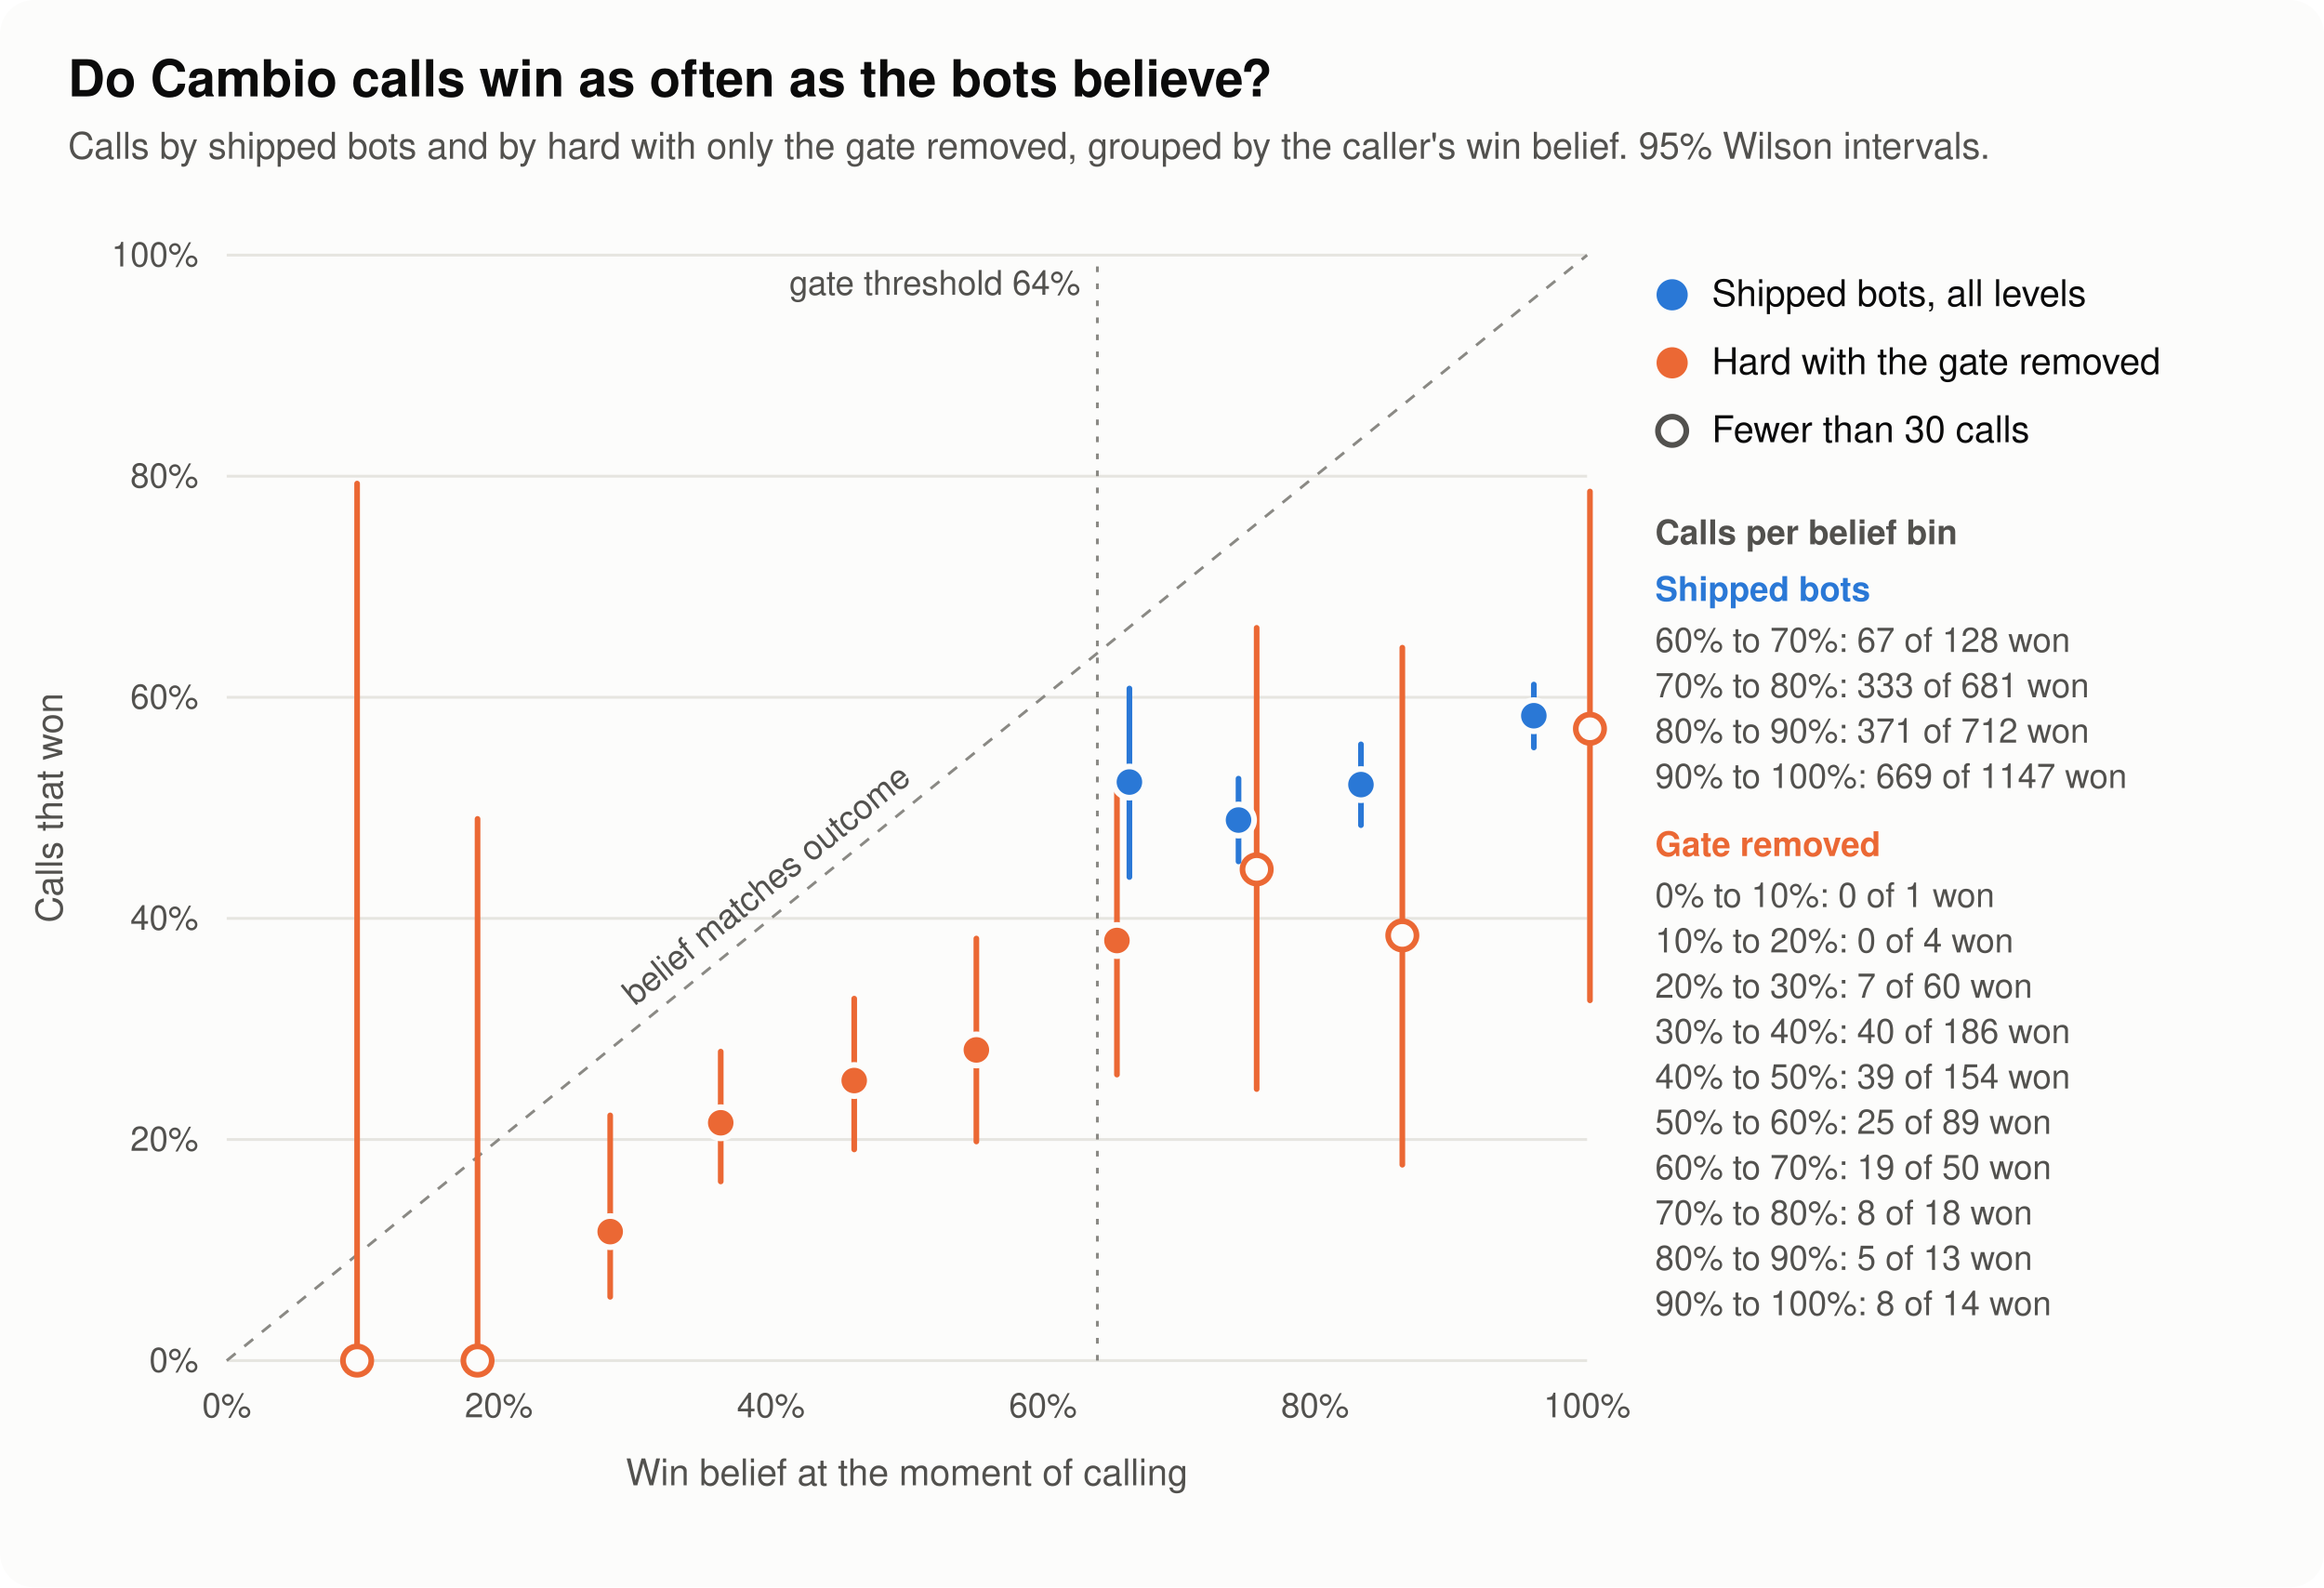
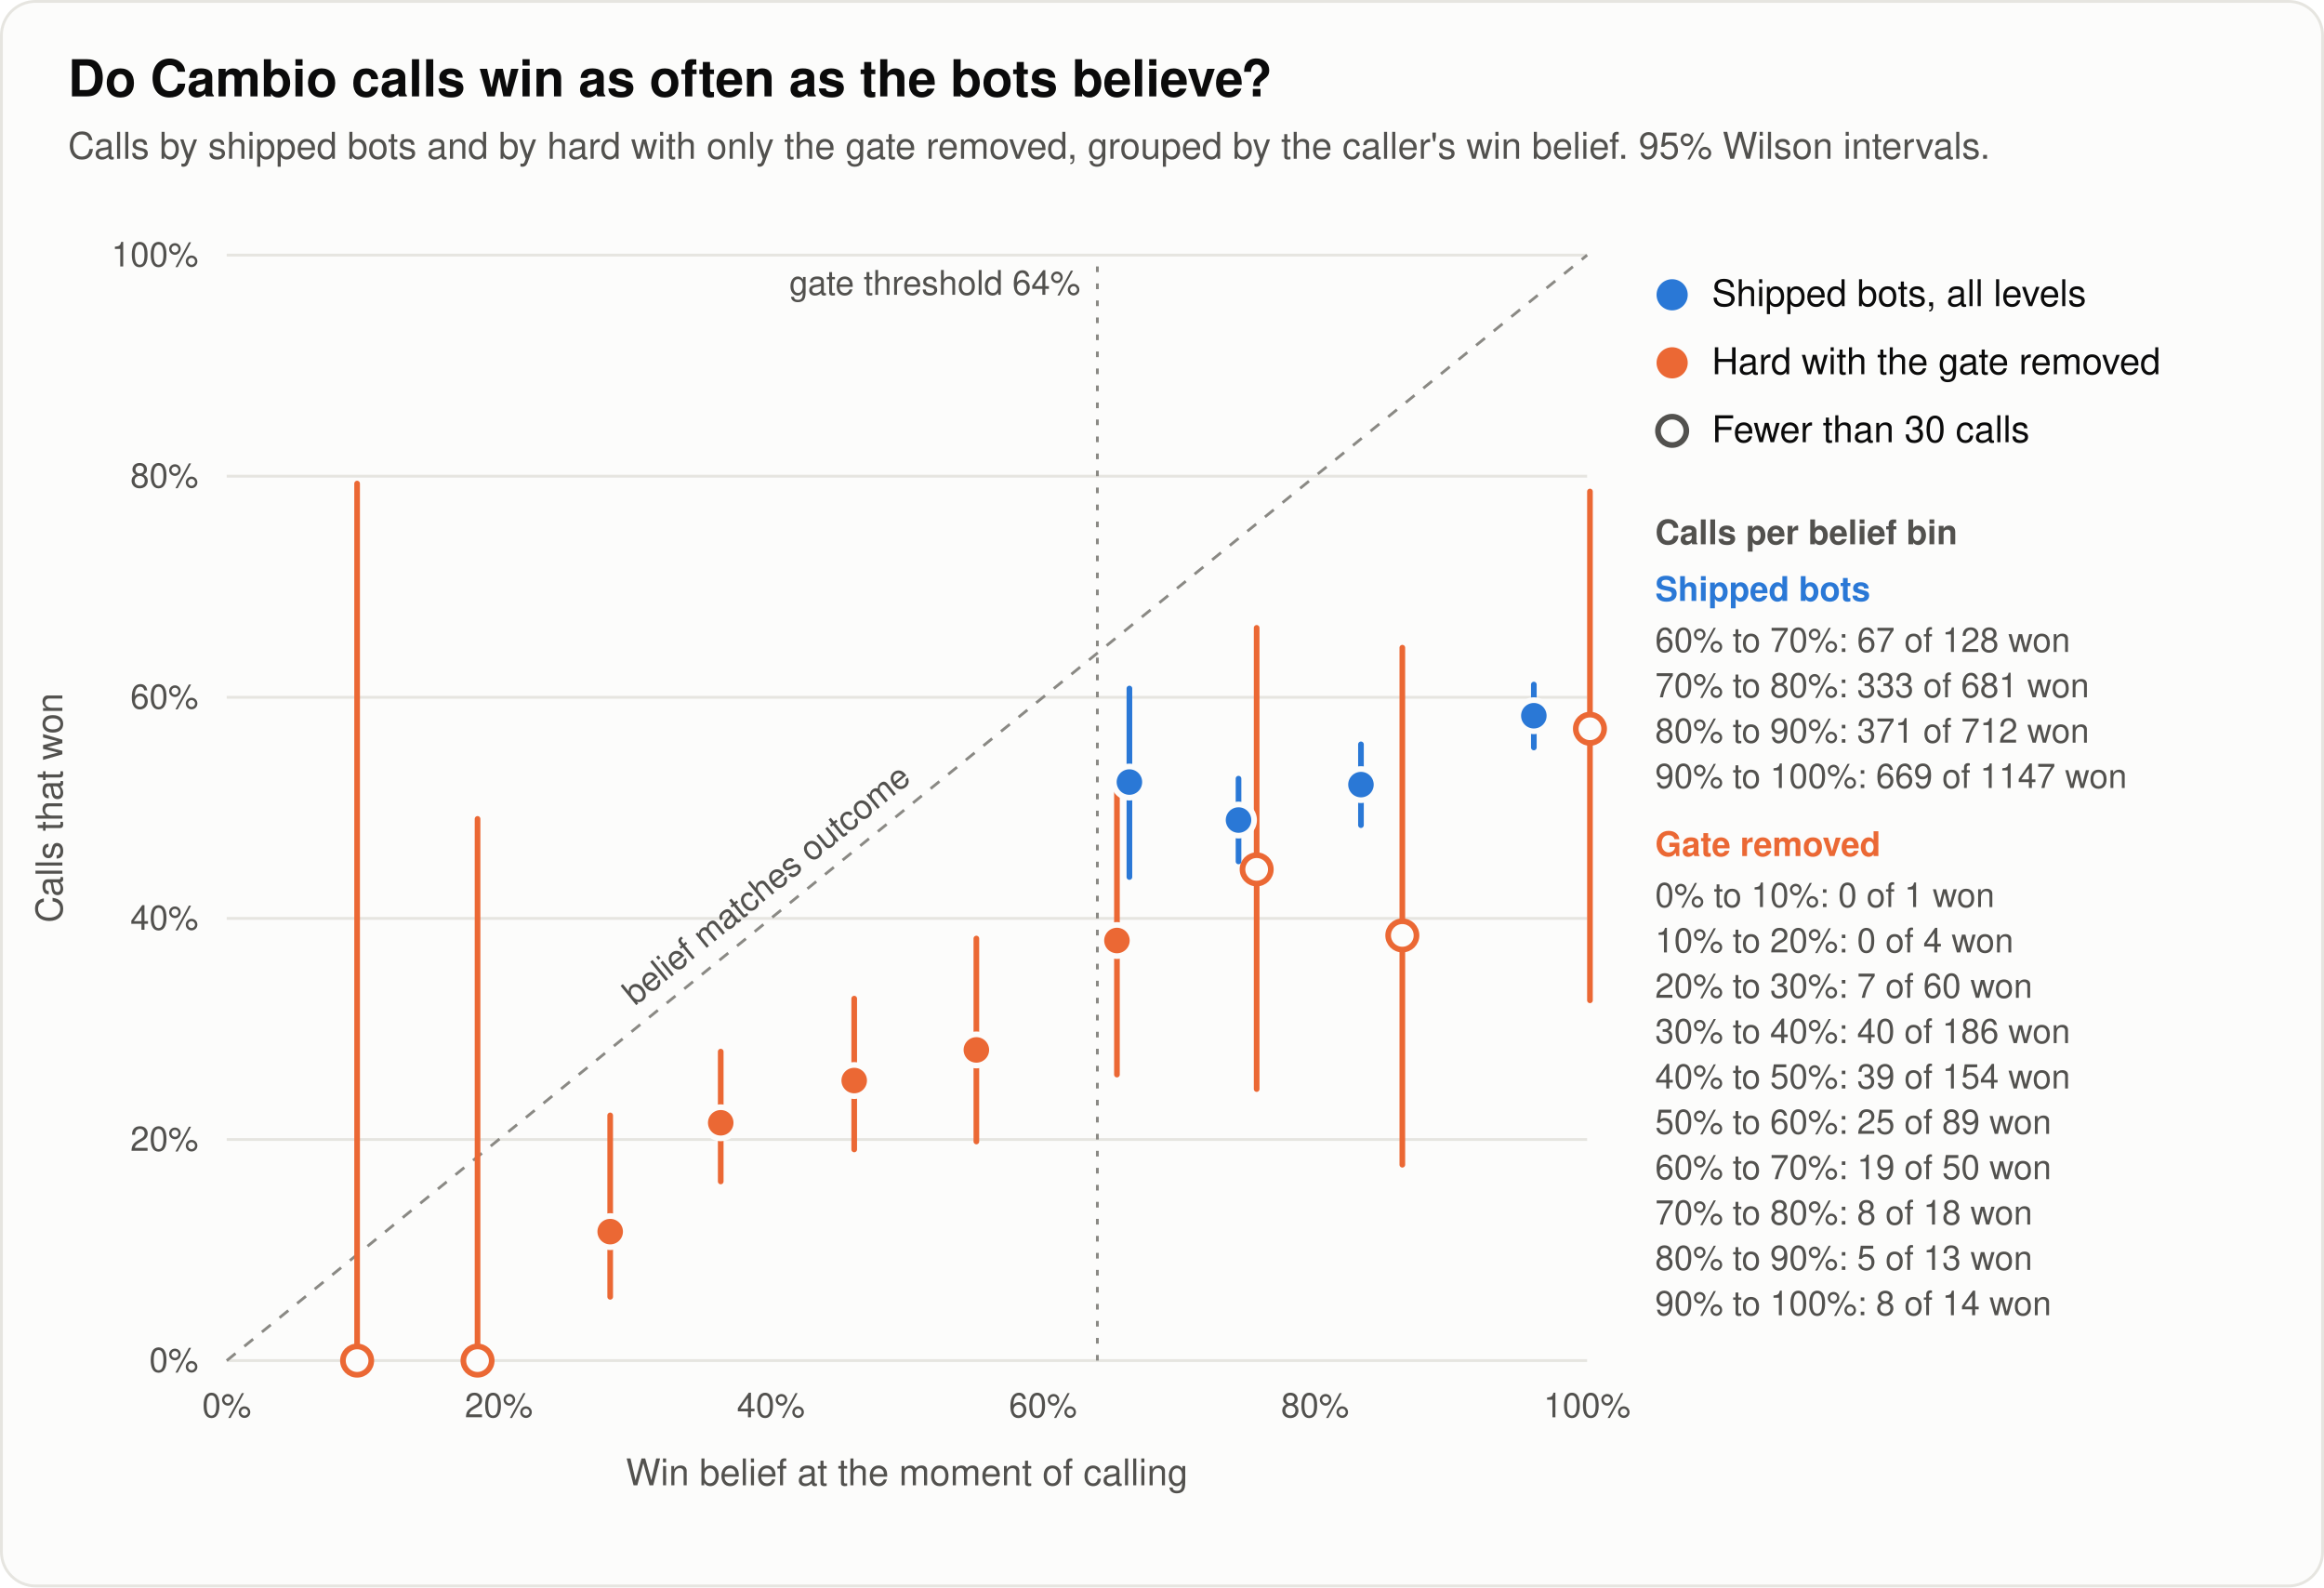
<svg xmlns="http://www.w3.org/2000/svg" width="820" height="560" viewBox="0 0 820 560" role="img" aria-labelledby="t d" font-family="-apple-system, BlinkMacSystemFont, 'Segoe UI', Helvetica, Arial, sans-serif">
-   <rect width="820" height="560" rx="12" fill="#fcfcfb" />
+   <rect x="0.5" y="0.5" width="819" height="559" rx="12" fill="#fcfcfb" stroke="#e6e5e0" />
  <text x="24" y="34" font-size="18" font-weight="600" fill="#0b0b0b">Do Cambio calls win as often as the bots believe?</text>
  <text x="24" y="56" font-size="13" fill="#52514e">Calls by shipped bots and by hard with only the gate removed, grouped by the caller's win belief. 95% Wilson intervals.</text>
  <line x1="80" x2="560" y1="480" y2="480" stroke="#e6e5e0" />
  <text x="70" y="484" font-size="12" fill="#52514e" text-anchor="end">0%</text>
  <text x="80" y="500" font-size="12" fill="#52514e" text-anchor="middle">0%</text>
  <line x1="80" x2="560" y1="402" y2="402" stroke="#e6e5e0" />
  <text x="70" y="406" font-size="12" fill="#52514e" text-anchor="end">20%</text>
  <text x="176" y="500" font-size="12" fill="#52514e" text-anchor="middle">20%</text>
  <line x1="80" x2="560" y1="324" y2="324" stroke="#e6e5e0" />
  <text x="70" y="328" font-size="12" fill="#52514e" text-anchor="end">40%</text>
  <text x="272" y="500" font-size="12" fill="#52514e" text-anchor="middle">40%</text>
  <line x1="80" x2="560" y1="246" y2="246" stroke="#e6e5e0" />
  <text x="70" y="250" font-size="12" fill="#52514e" text-anchor="end">60%</text>
  <text x="368" y="500" font-size="12" fill="#52514e" text-anchor="middle">60%</text>
  <line x1="80" x2="560" y1="168" y2="168" stroke="#e6e5e0" />
  <text x="70" y="172" font-size="12" fill="#52514e" text-anchor="end">80%</text>
  <text x="464" y="500" font-size="12" fill="#52514e" text-anchor="middle">80%</text>
  <line x1="80" x2="560" y1="90" y2="90" stroke="#e6e5e0" />
  <text x="70" y="94" font-size="12" fill="#52514e" text-anchor="end">100%</text>
  <text x="560" y="500" font-size="12" fill="#52514e" text-anchor="middle">100%</text>
  <text x="320" y="524" font-size="13" fill="#52514e" text-anchor="middle">Win belief at the moment of calling</text>
  <text x="22" y="285" font-size="13" fill="#52514e" text-anchor="middle" transform="rotate(-90 22 285)">Calls that won</text>
  <line x1="80" y1="480" x2="560" y2="90" stroke="#8a8984" stroke-dasharray="4 4" />
  <text x="224" y="355" font-size="12" fill="#52514e" transform="rotate(-39.1 224 355)">belief matches outcome</text>
  <line x1="387.2" y1="480" x2="387.2" y2="90" stroke="#8a8984" stroke-dasharray="2 4" />
  <text x="381.2" y="104" font-size="12" fill="#52514e" text-anchor="end">gate threshold 64%</text>
  <line x1="126.0" x2="126.0" y1="480.0" y2="170.6" stroke="#eb6834" stroke-width="2" stroke-linecap="round" />
  <circle cx="126.0" cy="480.0" r="5" fill="#fcfcfb" stroke="#eb6834" stroke-width="2" />
  <line x1="168.5" x2="168.5" y1="480.0" y2="288.9" stroke="#eb6834" stroke-width="2" stroke-linecap="round" />
  <circle cx="168.5" cy="480.0" r="5" fill="#fcfcfb" stroke="#eb6834" stroke-width="2" />
  <line x1="215.3" x2="215.3" y1="457.5" y2="393.5" stroke="#eb6834" stroke-width="2" stroke-linecap="round" />
  <circle cx="215.3" cy="434.5" r="5.5" fill="#eb6834" stroke="#fcfcfb" stroke-width="2" />
  <line x1="254.3" x2="254.3" y1="416.8" y2="371.0" stroke="#eb6834" stroke-width="2" stroke-linecap="round" />
  <circle cx="254.3" cy="396.1" r="5.5" fill="#eb6834" stroke="#fcfcfb" stroke-width="2" />
  <line x1="301.4" x2="301.4" y1="405.5" y2="352.3" stroke="#eb6834" stroke-width="2" stroke-linecap="round" />
  <circle cx="301.4" cy="381.2" r="5.5" fill="#eb6834" stroke="#fcfcfb" stroke-width="2" />
  <line x1="344.5" x2="344.5" y1="402.7" y2="331.1" stroke="#eb6834" stroke-width="2" stroke-linecap="round" />
  <circle cx="344.5" cy="370.4" r="5.5" fill="#eb6834" stroke="#fcfcfb" stroke-width="2" />
  <line x1="394.1" x2="394.1" y1="379.1" y2="277.8" stroke="#eb6834" stroke-width="2" stroke-linecap="round" />
  <circle cx="394.1" cy="331.8" r="5.5" fill="#eb6834" stroke="#fcfcfb" stroke-width="2" />
  <line x1="443.4" x2="443.4" y1="384.2" y2="221.5" stroke="#eb6834" stroke-width="2" stroke-linecap="round" />
  <circle cx="443.4" cy="306.7" r="5" fill="#fcfcfb" stroke="#eb6834" stroke-width="2" />
  <line x1="494.8" x2="494.8" y1="410.9" y2="228.5" stroke="#eb6834" stroke-width="2" stroke-linecap="round" />
  <circle cx="494.8" cy="330.0" r="5" fill="#fcfcfb" stroke="#eb6834" stroke-width="2" />
  <line x1="561.0" x2="561.0" y1="352.9" y2="173.4" stroke="#eb6834" stroke-width="2" stroke-linecap="round" />
  <circle cx="561.0" cy="257.1" r="5" fill="#fcfcfb" stroke="#eb6834" stroke-width="2" />
  <line x1="398.5" x2="398.5" y1="309.4" y2="242.9" stroke="#2a78d6" stroke-width="2" stroke-linecap="round" />
  <circle cx="398.5" cy="275.9" r="5.5" fill="#2a78d6" stroke="#fcfcfb" stroke-width="2" />
  <line x1="437.0" x2="437.0" y1="303.9" y2="274.7" stroke="#2a78d6" stroke-width="2" stroke-linecap="round" />
  <circle cx="437.0" cy="289.3" r="5.5" fill="#2a78d6" stroke="#fcfcfb" stroke-width="2" />
  <line x1="480.2" x2="480.2" y1="291.1" y2="262.6" stroke="#2a78d6" stroke-width="2" stroke-linecap="round" />
  <circle cx="480.2" cy="276.8" r="5.5" fill="#2a78d6" stroke="#fcfcfb" stroke-width="2" />
  <line x1="541.2" x2="541.2" y1="263.7" y2="241.5" stroke="#2a78d6" stroke-width="2" stroke-linecap="round" />
  <circle cx="541.2" cy="252.5" r="5.5" fill="#2a78d6" stroke="#fcfcfb" stroke-width="2" />
  <circle cx="590" cy="104" r="5.5" fill="#2a78d6" />
  <text x="604" y="108" font-size="13" fill="#0b0b0b">Shipped bots, all levels</text>
  <circle cx="590" cy="128" r="5.5" fill="#eb6834" />
  <text x="604" y="132" font-size="13" fill="#0b0b0b">Hard with the gate removed</text>
  <circle cx="590" cy="152" r="5" fill="#fcfcfb" stroke="#52514e" stroke-width="2" />
  <text x="604" y="156" font-size="13" fill="#0b0b0b">Fewer than 30 calls</text>
  <text x="584" y="192" font-size="12" font-weight="600" fill="#52514e">Calls per belief bin</text>
  <text x="584" y="212" font-size="12" fill="#2a78d6" font-weight="600">Shipped bots</text>
  <text x="584" y="230" font-size="12" fill="#52514e">60% to 70%: 67 of 128 won</text>
  <text x="584" y="246" font-size="12" fill="#52514e">70% to 80%: 333 of 681 won</text>
  <text x="584" y="262" font-size="12" fill="#52514e">80% to 90%: 371 of 712 won</text>
  <text x="584" y="278" font-size="12" fill="#52514e">90% to 100%: 669 of 1147 won</text>
  <text x="584" y="302" font-size="12" fill="#eb6834" font-weight="600">Gate removed</text>
  <text x="584" y="320" font-size="12" fill="#52514e">0% to 10%: 0 of 1 won</text>
  <text x="584" y="336" font-size="12" fill="#52514e">10% to 20%: 0 of 4 won</text>
  <text x="584" y="352" font-size="12" fill="#52514e">20% to 30%: 7 of 60 won</text>
  <text x="584" y="368" font-size="12" fill="#52514e">30% to 40%: 40 of 186 won</text>
  <text x="584" y="384" font-size="12" fill="#52514e">40% to 50%: 39 of 154 won</text>
  <text x="584" y="400" font-size="12" fill="#52514e">50% to 60%: 25 of 89 won</text>
  <text x="584" y="416" font-size="12" fill="#52514e">60% to 70%: 19 of 50 won</text>
  <text x="584" y="432" font-size="12" fill="#52514e">70% to 80%: 8 of 18 won</text>
  <text x="584" y="448" font-size="12" fill="#52514e">80% to 90%: 5 of 13 won</text>
  <text x="584" y="464" font-size="12" fill="#52514e">90% to 100%: 8 of 14 won</text>
</svg>
